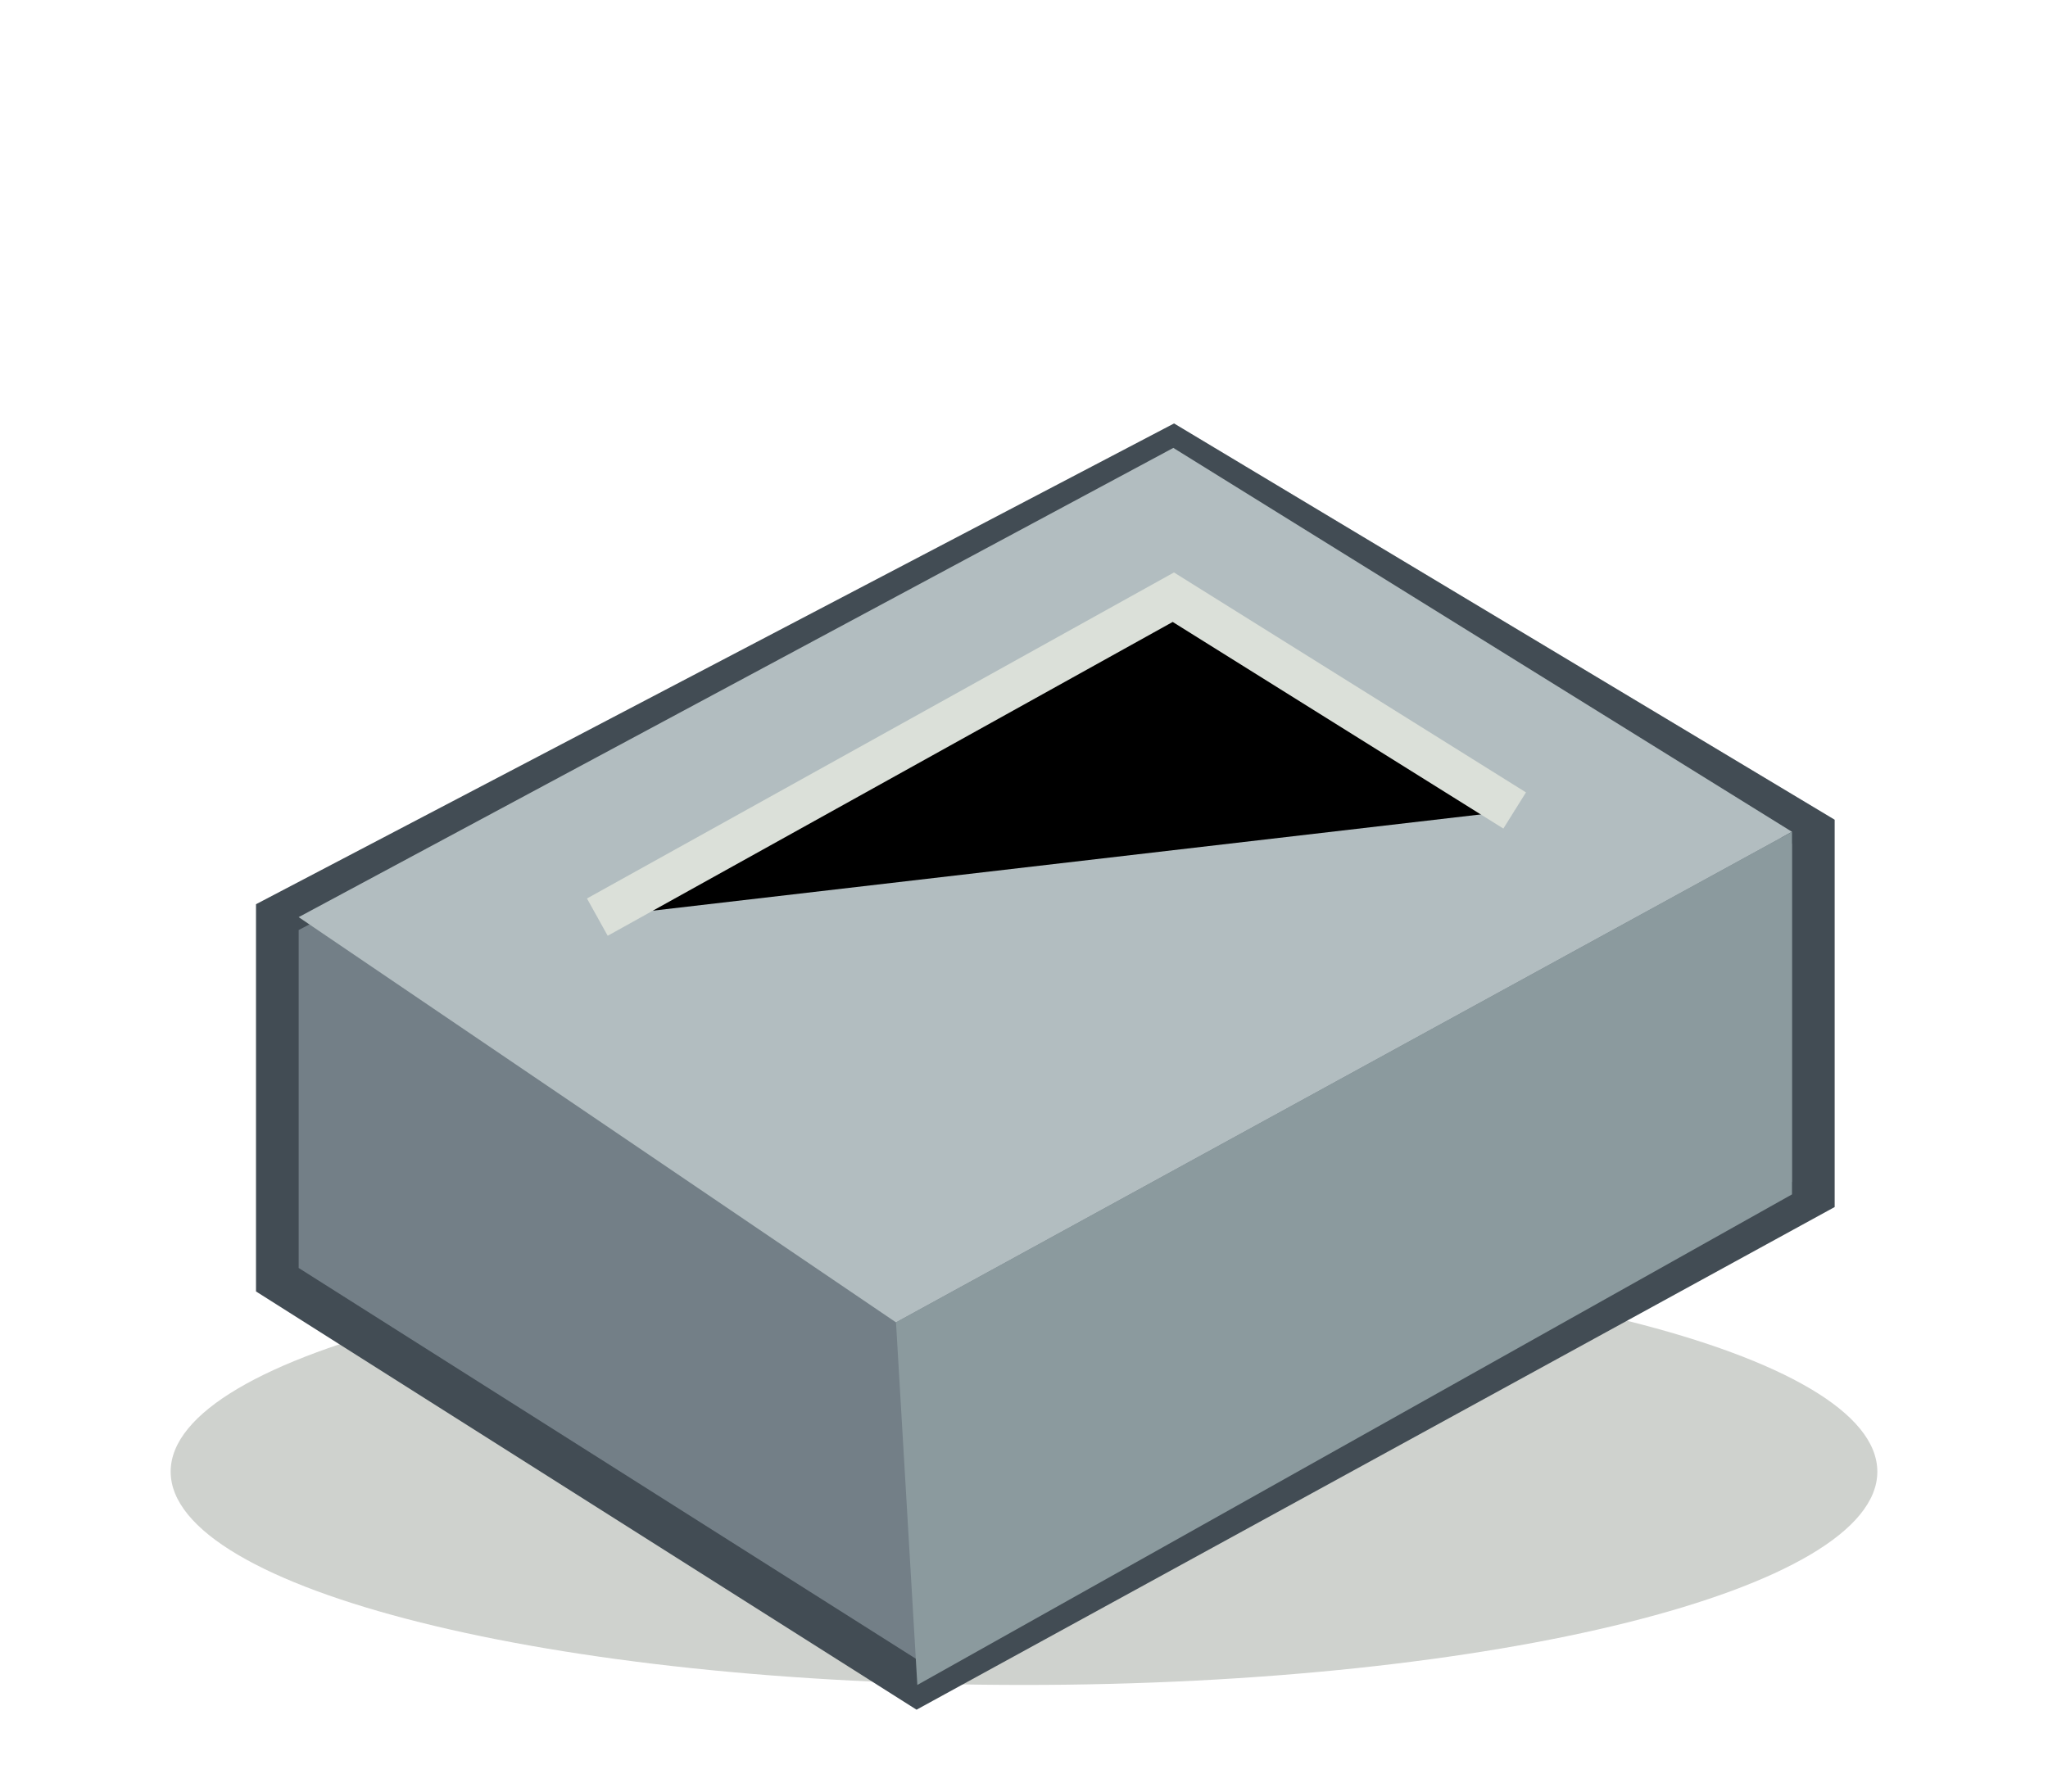
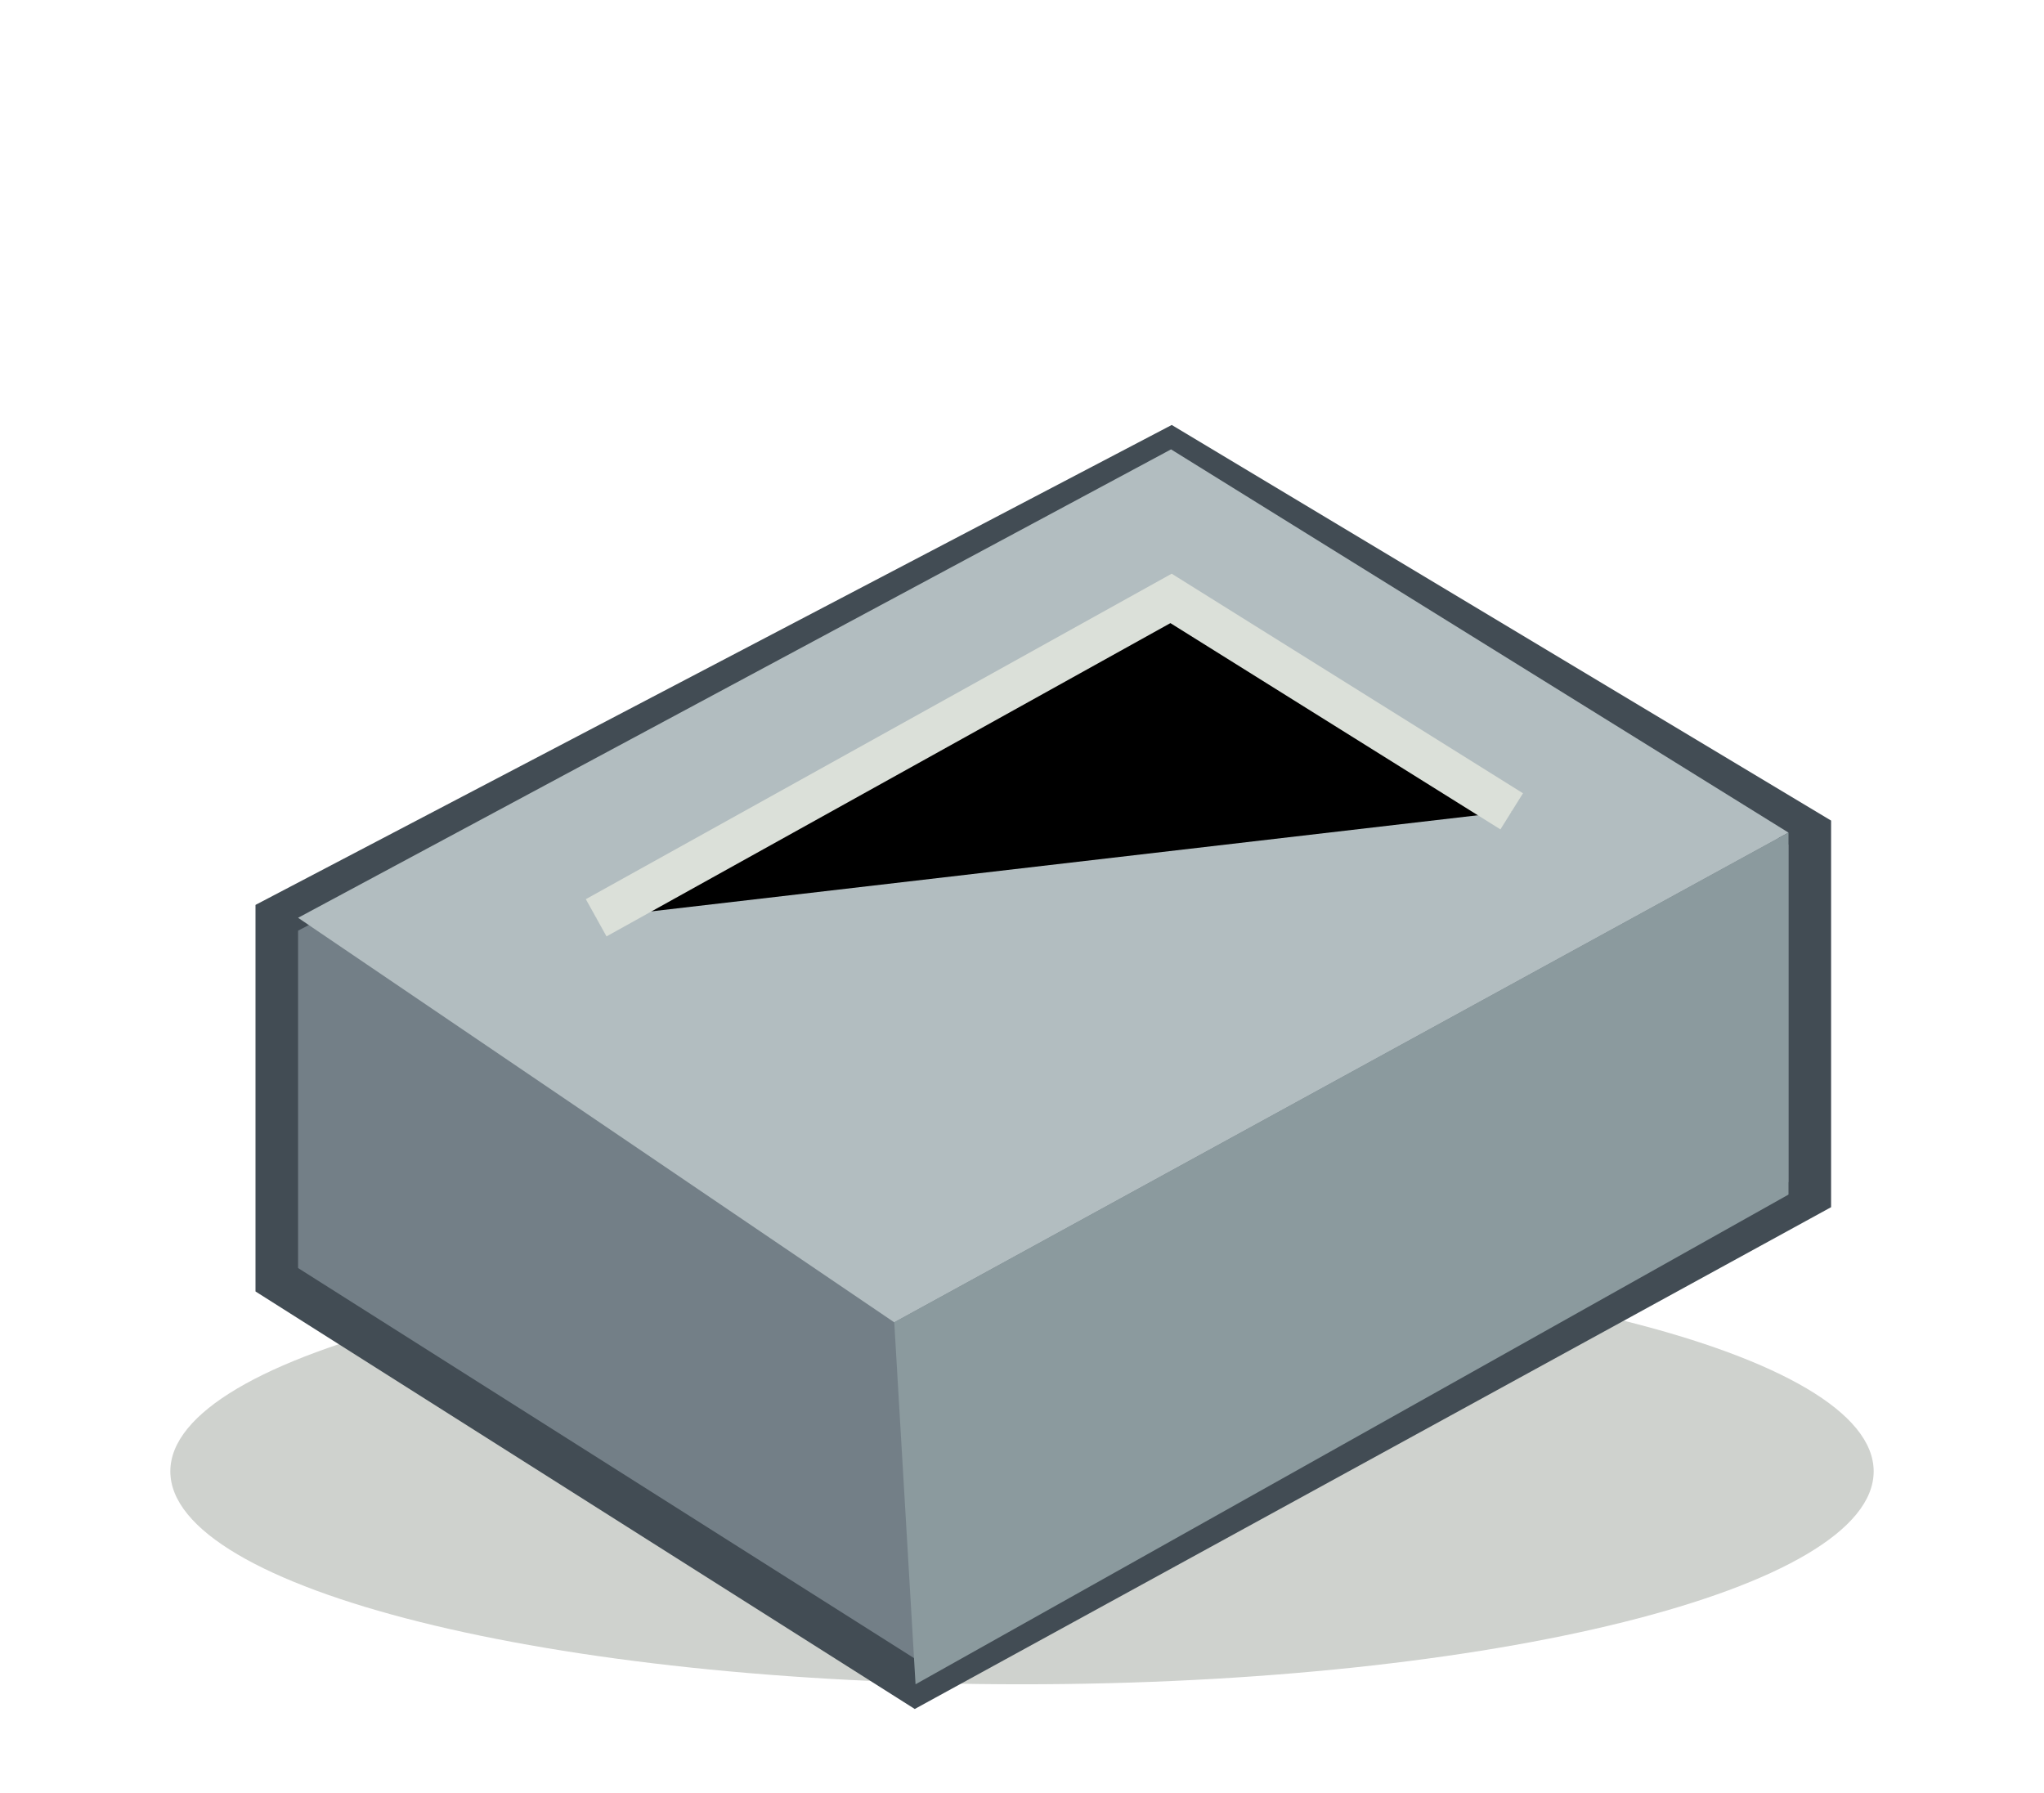
- <svg xmlns="http://www.w3.org/2000/svg" viewBox="0 0 96 84">
+ <svg xmlns="http://www.w3.org/2000/svg" viewBox="0 0 96 84" width="171" height="150">
  <ellipse fill="#263021" opacity=".22" cx="48" cy="69" rx="40" ry="10" />
  <path fill="#737f87" stroke="#424c54" stroke-width="2" d="m13 43 42-22 30 18v17L43 79 13 60z" />
  <path fill="#b2bdc0" d="m14 43 41-22 29 18-42 23z" />
  <path fill="#8b9a9e" d="m42 62 42-23v17L43 79z" />
  <path stroke="#dbe0d9" stroke-width="2" d="m28 43 27-15 16 10" />
</svg>
